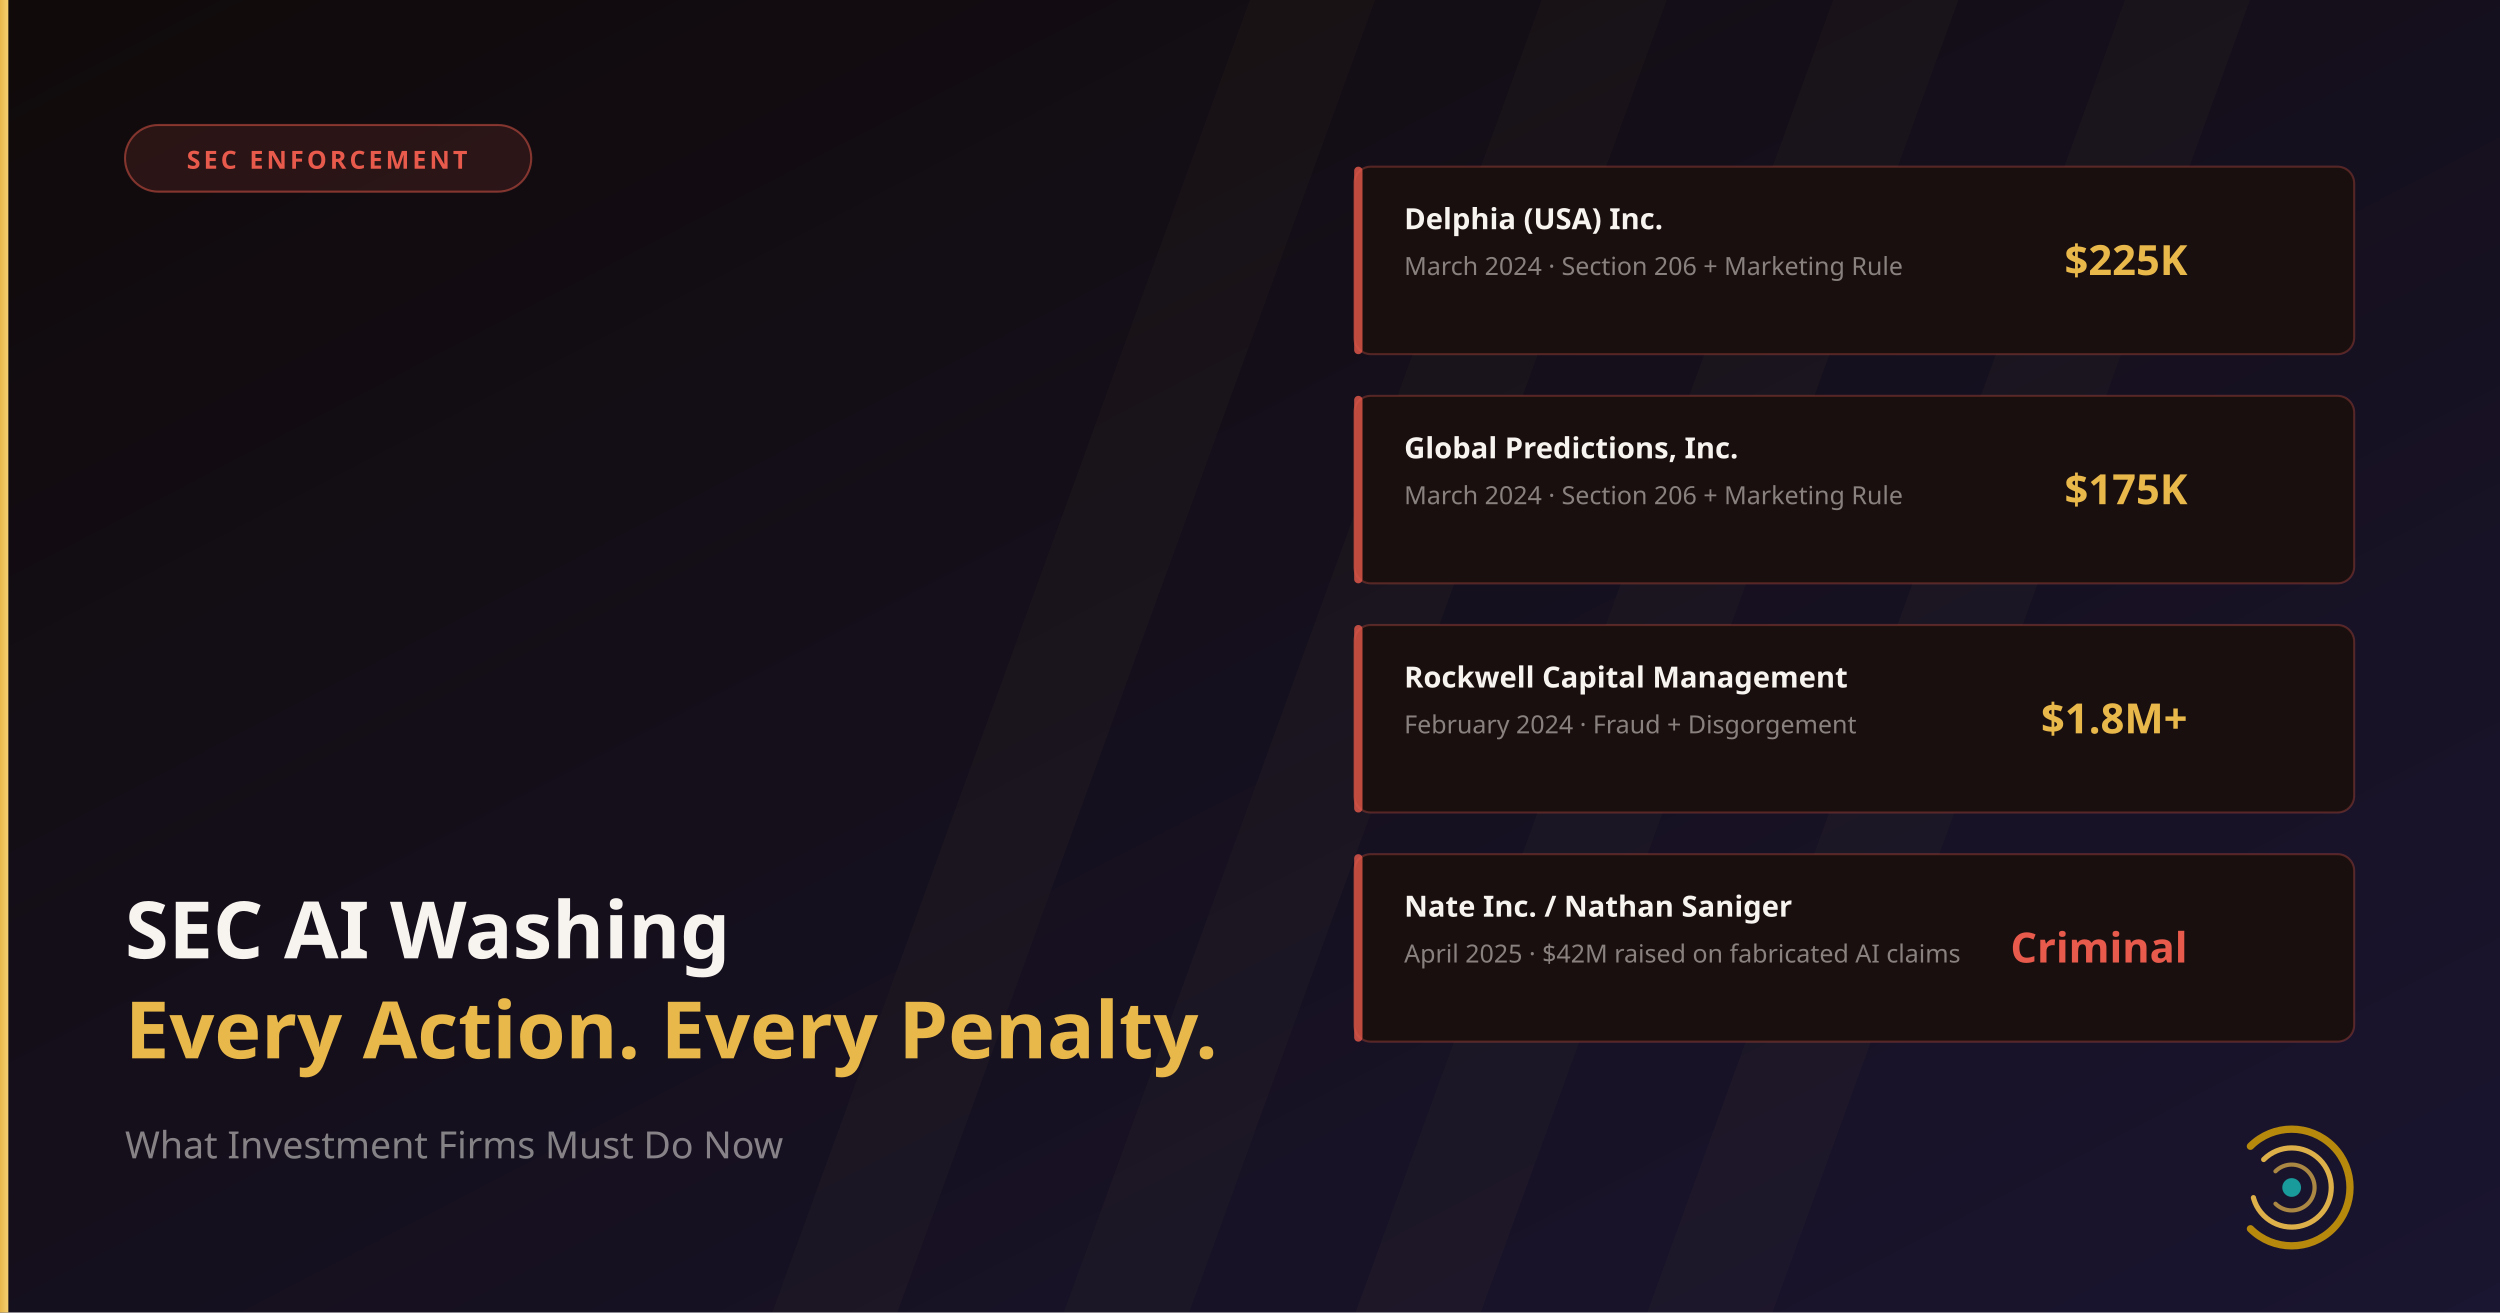
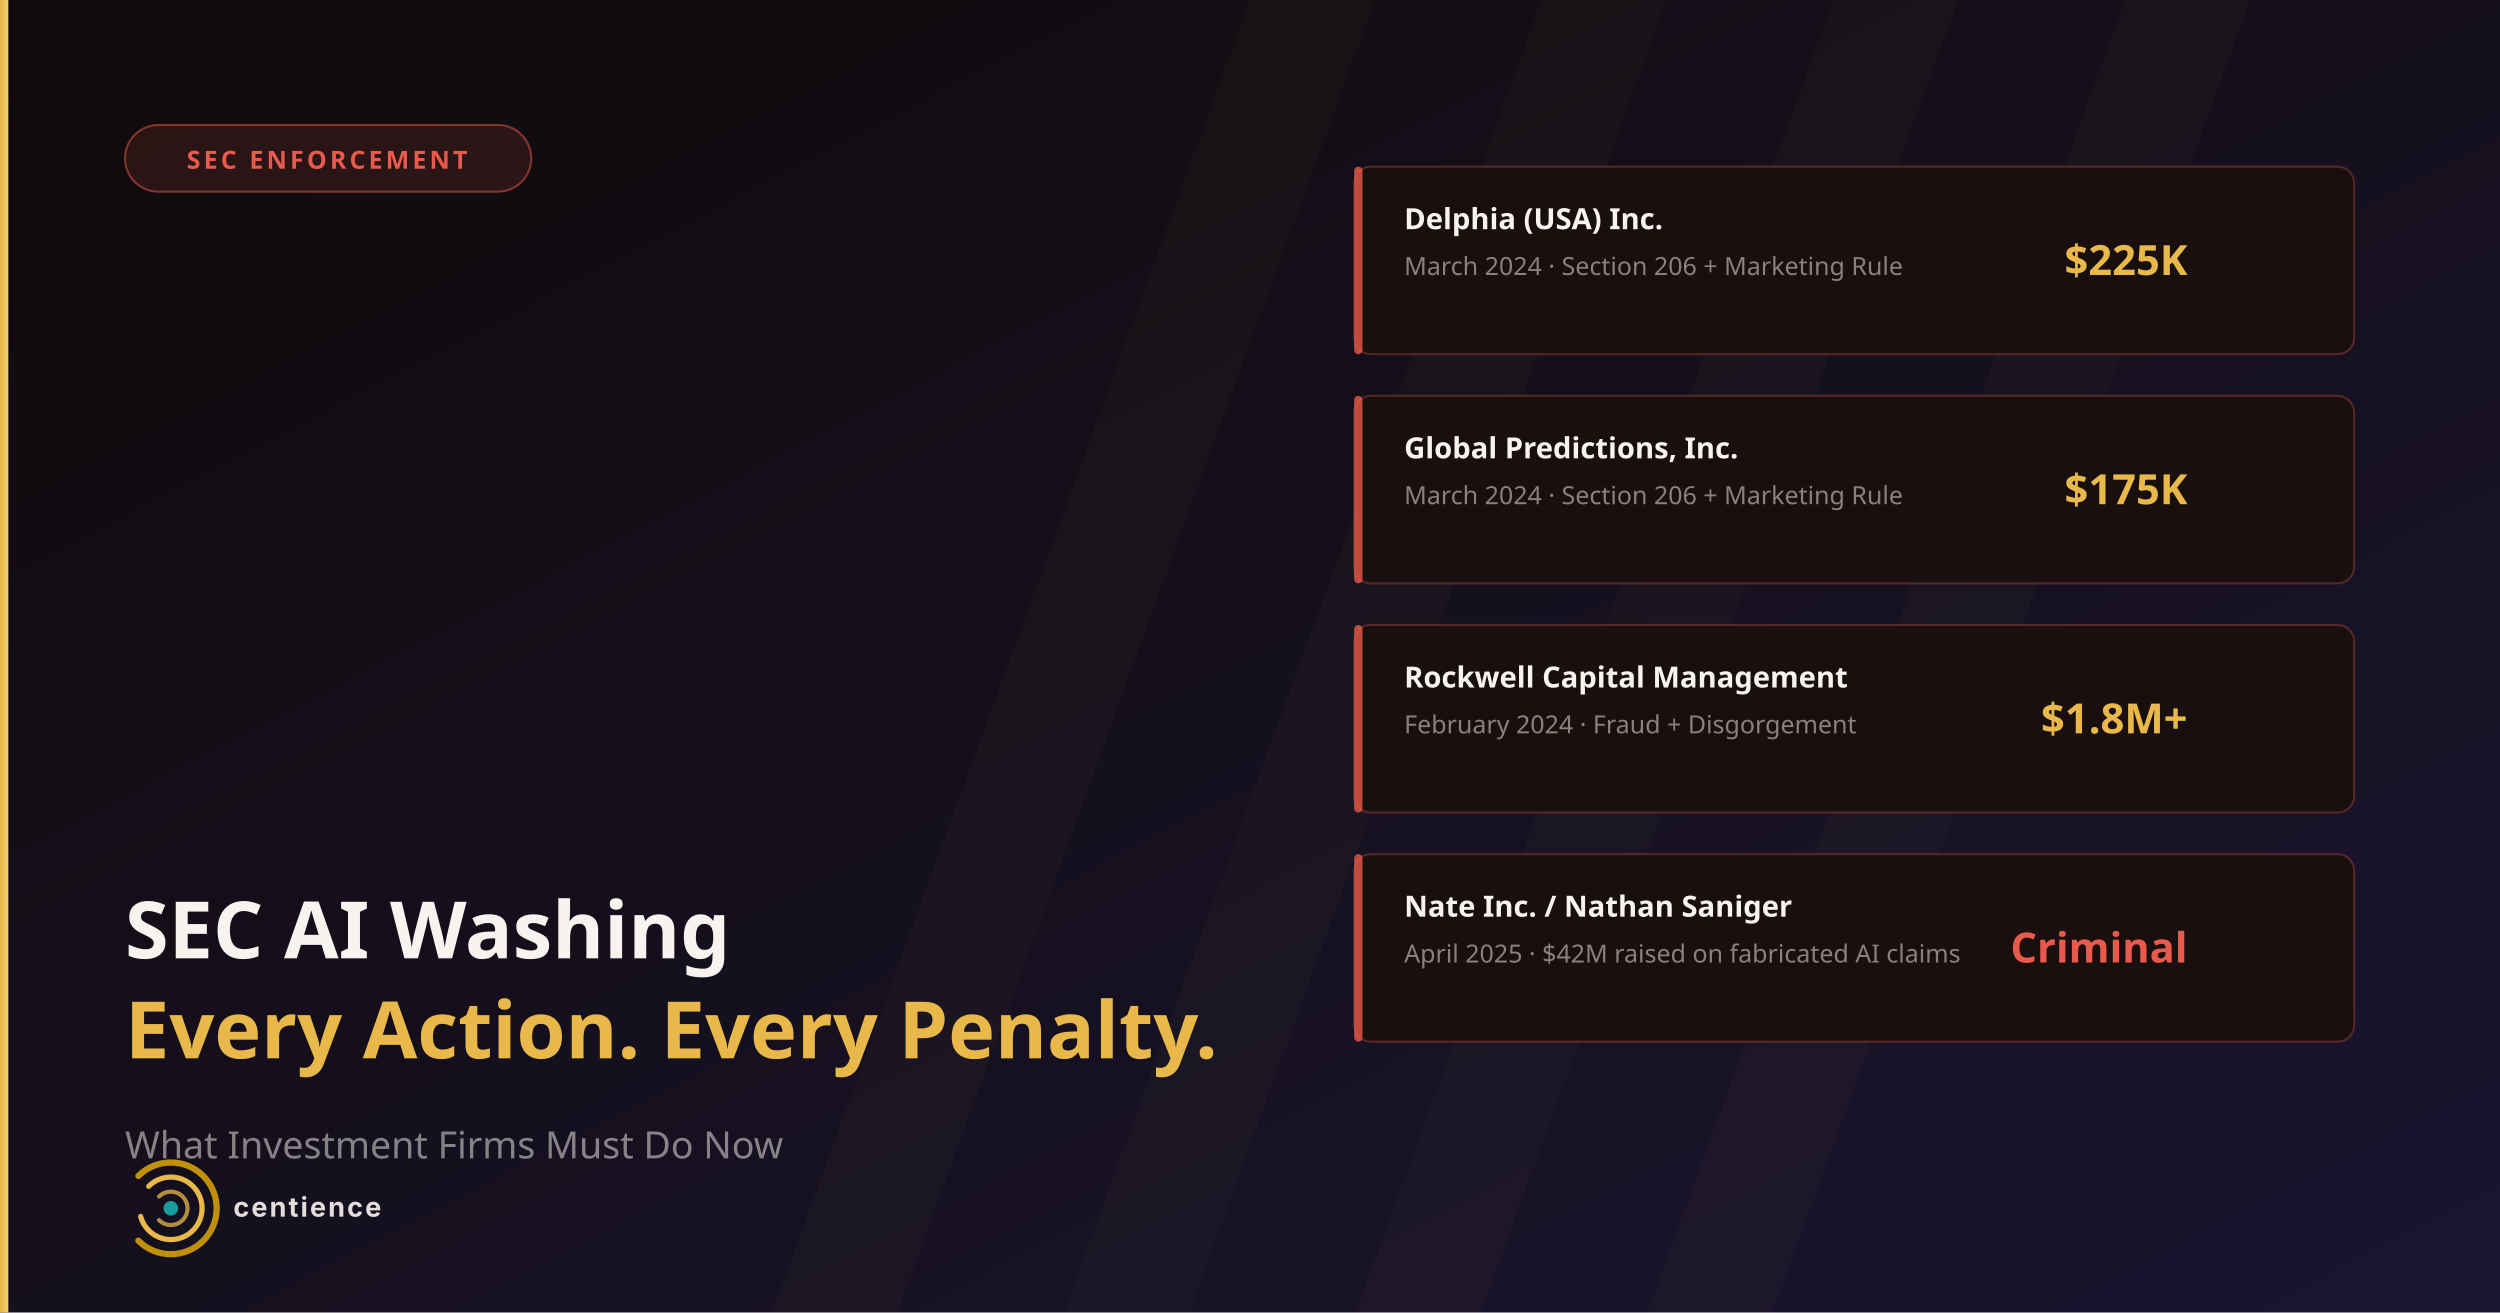
<svg xmlns="http://www.w3.org/2000/svg" viewBox="0 0 1200 630" width="1200" height="630">
  <defs>
    <linearGradient id="bg" x1="0%" y1="0%" x2="100%" y2="100%">
      <stop offset="0%" style="stop-color:#100a0a" />
      <stop offset="100%" style="stop-color:#1a1530" />
    </linearGradient>
    <linearGradient id="gold" x1="0%" y1="0%" x2="100%" y2="0%">
      <stop offset="0%" style="stop-color:#e8b84b" />
      <stop offset="100%" style="stop-color:#f5d070" />
    </linearGradient>
    <linearGradient id="red-gold" x1="0%" y1="0%" x2="100%" y2="0%">
      <stop offset="0%" style="stop-color:#e8b84b" />
      <stop offset="100%" style="stop-color:#e85a4b" />
    </linearGradient>
  </defs>
  <rect width="1200" height="630" fill="url(#bg)" />
  <g opacity="0.03">
    <rect x="600" y="0" width="60" height="630" fill="#e8b84b" transform="skewX(-20)" />
    <rect x="740" y="0" width="60" height="630" fill="#e8b84b" transform="skewX(-20)" />
    <rect x="880" y="0" width="60" height="630" fill="#e8b84b" transform="skewX(-20)" />
    <rect x="1020" y="0" width="60" height="630" fill="#e8b84b" transform="skewX(-20)" />
  </g>
  <g transform="translate(650, 80)">
    <rect x="0" y="0" width="480" height="90" rx="8" fill="#1a0f0f" stroke="#e85a4b" stroke-opacity="0.3" stroke-width="1" />
    <rect x="0" y="0" width="4" height="90" rx="2" fill="#e85a4b" fill-opacity="0.8" />
    <text x="24" y="30" font-family="system-ui, sans-serif" font-size="14" font-weight="700" fill="#f7f4ef">Delphia (USA) Inc.</text>
    <text x="24" y="52" font-family="system-ui, sans-serif" font-size="12" fill="#f7f4ef" fill-opacity="0.5">March 2024 · Section 206 + Marketing Rule</text>
    <text x="400" y="52" font-family="system-ui, sans-serif" font-size="20" font-weight="700" fill="#e8b84b" text-anchor="end">$225K</text>
    <rect x="0" y="110" width="480" height="90" rx="8" fill="#1a0f0f" stroke="#e85a4b" stroke-opacity="0.3" stroke-width="1" />
    <rect x="0" y="110" width="4" height="90" rx="2" fill="#e85a4b" fill-opacity="0.8" />
    <text x="24" y="140" font-family="system-ui, sans-serif" font-size="14" font-weight="700" fill="#f7f4ef">Global Predictions, Inc.</text>
    <text x="24" y="162" font-family="system-ui, sans-serif" font-size="12" fill="#f7f4ef" fill-opacity="0.5">March 2024 · Section 206 + Marketing Rule</text>
    <text x="400" y="162" font-family="system-ui, sans-serif" font-size="20" font-weight="700" fill="#e8b84b" text-anchor="end">$175K</text>
    <rect x="0" y="220" width="480" height="90" rx="8" fill="#1a0f0f" stroke="#e85a4b" stroke-opacity="0.3" stroke-width="1" />
    <rect x="0" y="220" width="4" height="90" rx="2" fill="#e85a4b" fill-opacity="0.8" />
    <text x="24" y="250" font-family="system-ui, sans-serif" font-size="14" font-weight="700" fill="#f7f4ef">Rockwell Capital Management</text>
    <text x="24" y="272" font-family="system-ui, sans-serif" font-size="12" fill="#f7f4ef" fill-opacity="0.5">February 2024 · Fraud + Disgorgement</text>
    <text x="400" y="272" font-family="system-ui, sans-serif" font-size="20" font-weight="700" fill="#e8b84b" text-anchor="end">$1.8M+</text>
    <rect x="0" y="330" width="480" height="90" rx="8" fill="#1a0f0f" stroke="#e85a4b" stroke-opacity="0.3" stroke-width="1" />
    <rect x="0" y="330" width="4" height="90" rx="2" fill="#e85a4b" fill-opacity="0.8" />
    <text x="24" y="360" font-family="system-ui, sans-serif" font-size="14" font-weight="700" fill="#f7f4ef">Nate Inc. / Nathan Saniger</text>
    <text x="24" y="382" font-family="system-ui, sans-serif" font-size="12" fill="#f7f4ef" fill-opacity="0.5">April 2025 · $42M raised on fabricated AI claims</text>
    <text x="400" y="382" font-family="system-ui, sans-serif" font-size="20" font-weight="700" fill="#e85a4b" text-anchor="end">Criminal</text>
  </g>
  <rect x="0" y="0" width="4" height="630" fill="url(#gold)" />
  <rect x="60" y="60" width="195" height="32" rx="16" fill="#e85a4b" fill-opacity="0.12" stroke="#e85a4b" stroke-opacity="0.5" stroke-width="1" />
  <text x="157" y="81" font-family="system-ui, sans-serif" font-size="12" font-weight="600" fill="#e85a4b" text-anchor="middle" letter-spacing="1.5">SEC ENFORCEMENT</text>
  <text x="60" y="460" font-family="system-ui, sans-serif" font-size="38" font-weight="700" fill="#f7f4ef">SEC AI Washing</text>
  <text x="60" y="508" font-family="system-ui, sans-serif" font-size="38" font-weight="700" fill="#e8b84b">Every Action. Every Penalty.</text>
  <text x="60" y="556" font-family="system-ui, sans-serif" font-size="18" fill="#f7f4ef" fill-opacity="0.5">What Investment Firms Must Do Now</text>
-   <g transform="translate(1100, 570) rotate(-135)">
-     <circle cx="0" cy="0" r="28" fill="none" stroke="#c8960a" stroke-width="3.5" stroke-dasharray="131.9 44" stroke-linecap="round" opacity="0.9" />
-     <circle cx="0" cy="0" r="19" fill="none" stroke="#e8b84b" stroke-width="2.5" stroke-dasharray="99.5 19.9" stroke-linecap="round" opacity="0.95" />
-     <circle cx="0" cy="0" r="11" fill="none" stroke="#e8b84b" stroke-width="2" stroke-dasharray="51.8 17.3" stroke-linecap="round" opacity="0.7" />
-     <circle cx="0" cy="0" r="4.5" fill="#1a9b9b" opacity="1" />
+   <g transform="translate(82, 580) rotate(-135)">
+     <circle cx="0" cy="0" r="22" fill="none" stroke="#c8960a" stroke-width="3" stroke-dasharray="103.7 34.6" stroke-linecap="round" opacity="0.95" />
+     <circle cx="0" cy="0" r="15" fill="none" stroke="#e8b84b" stroke-width="2.5" stroke-dasharray="78.5 15.7" stroke-linecap="round" opacity="1" />
+     <circle cx="0" cy="0" r="8" fill="none" stroke="#e8b84b" stroke-width="2" stroke-dasharray="37.7 12.6" stroke-linecap="round" opacity="0.75" />
+     <circle cx="0" cy="0" r="3.5" fill="#1a9b9b" opacity="1" />
  </g>
+   <text x="112" y="584" font-family="system-ui, -apple-system, sans-serif" font-size="13" font-weight="700" fill="#f7f4ef" letter-spacing="1" opacity="0.9">centience</text>
</svg>
